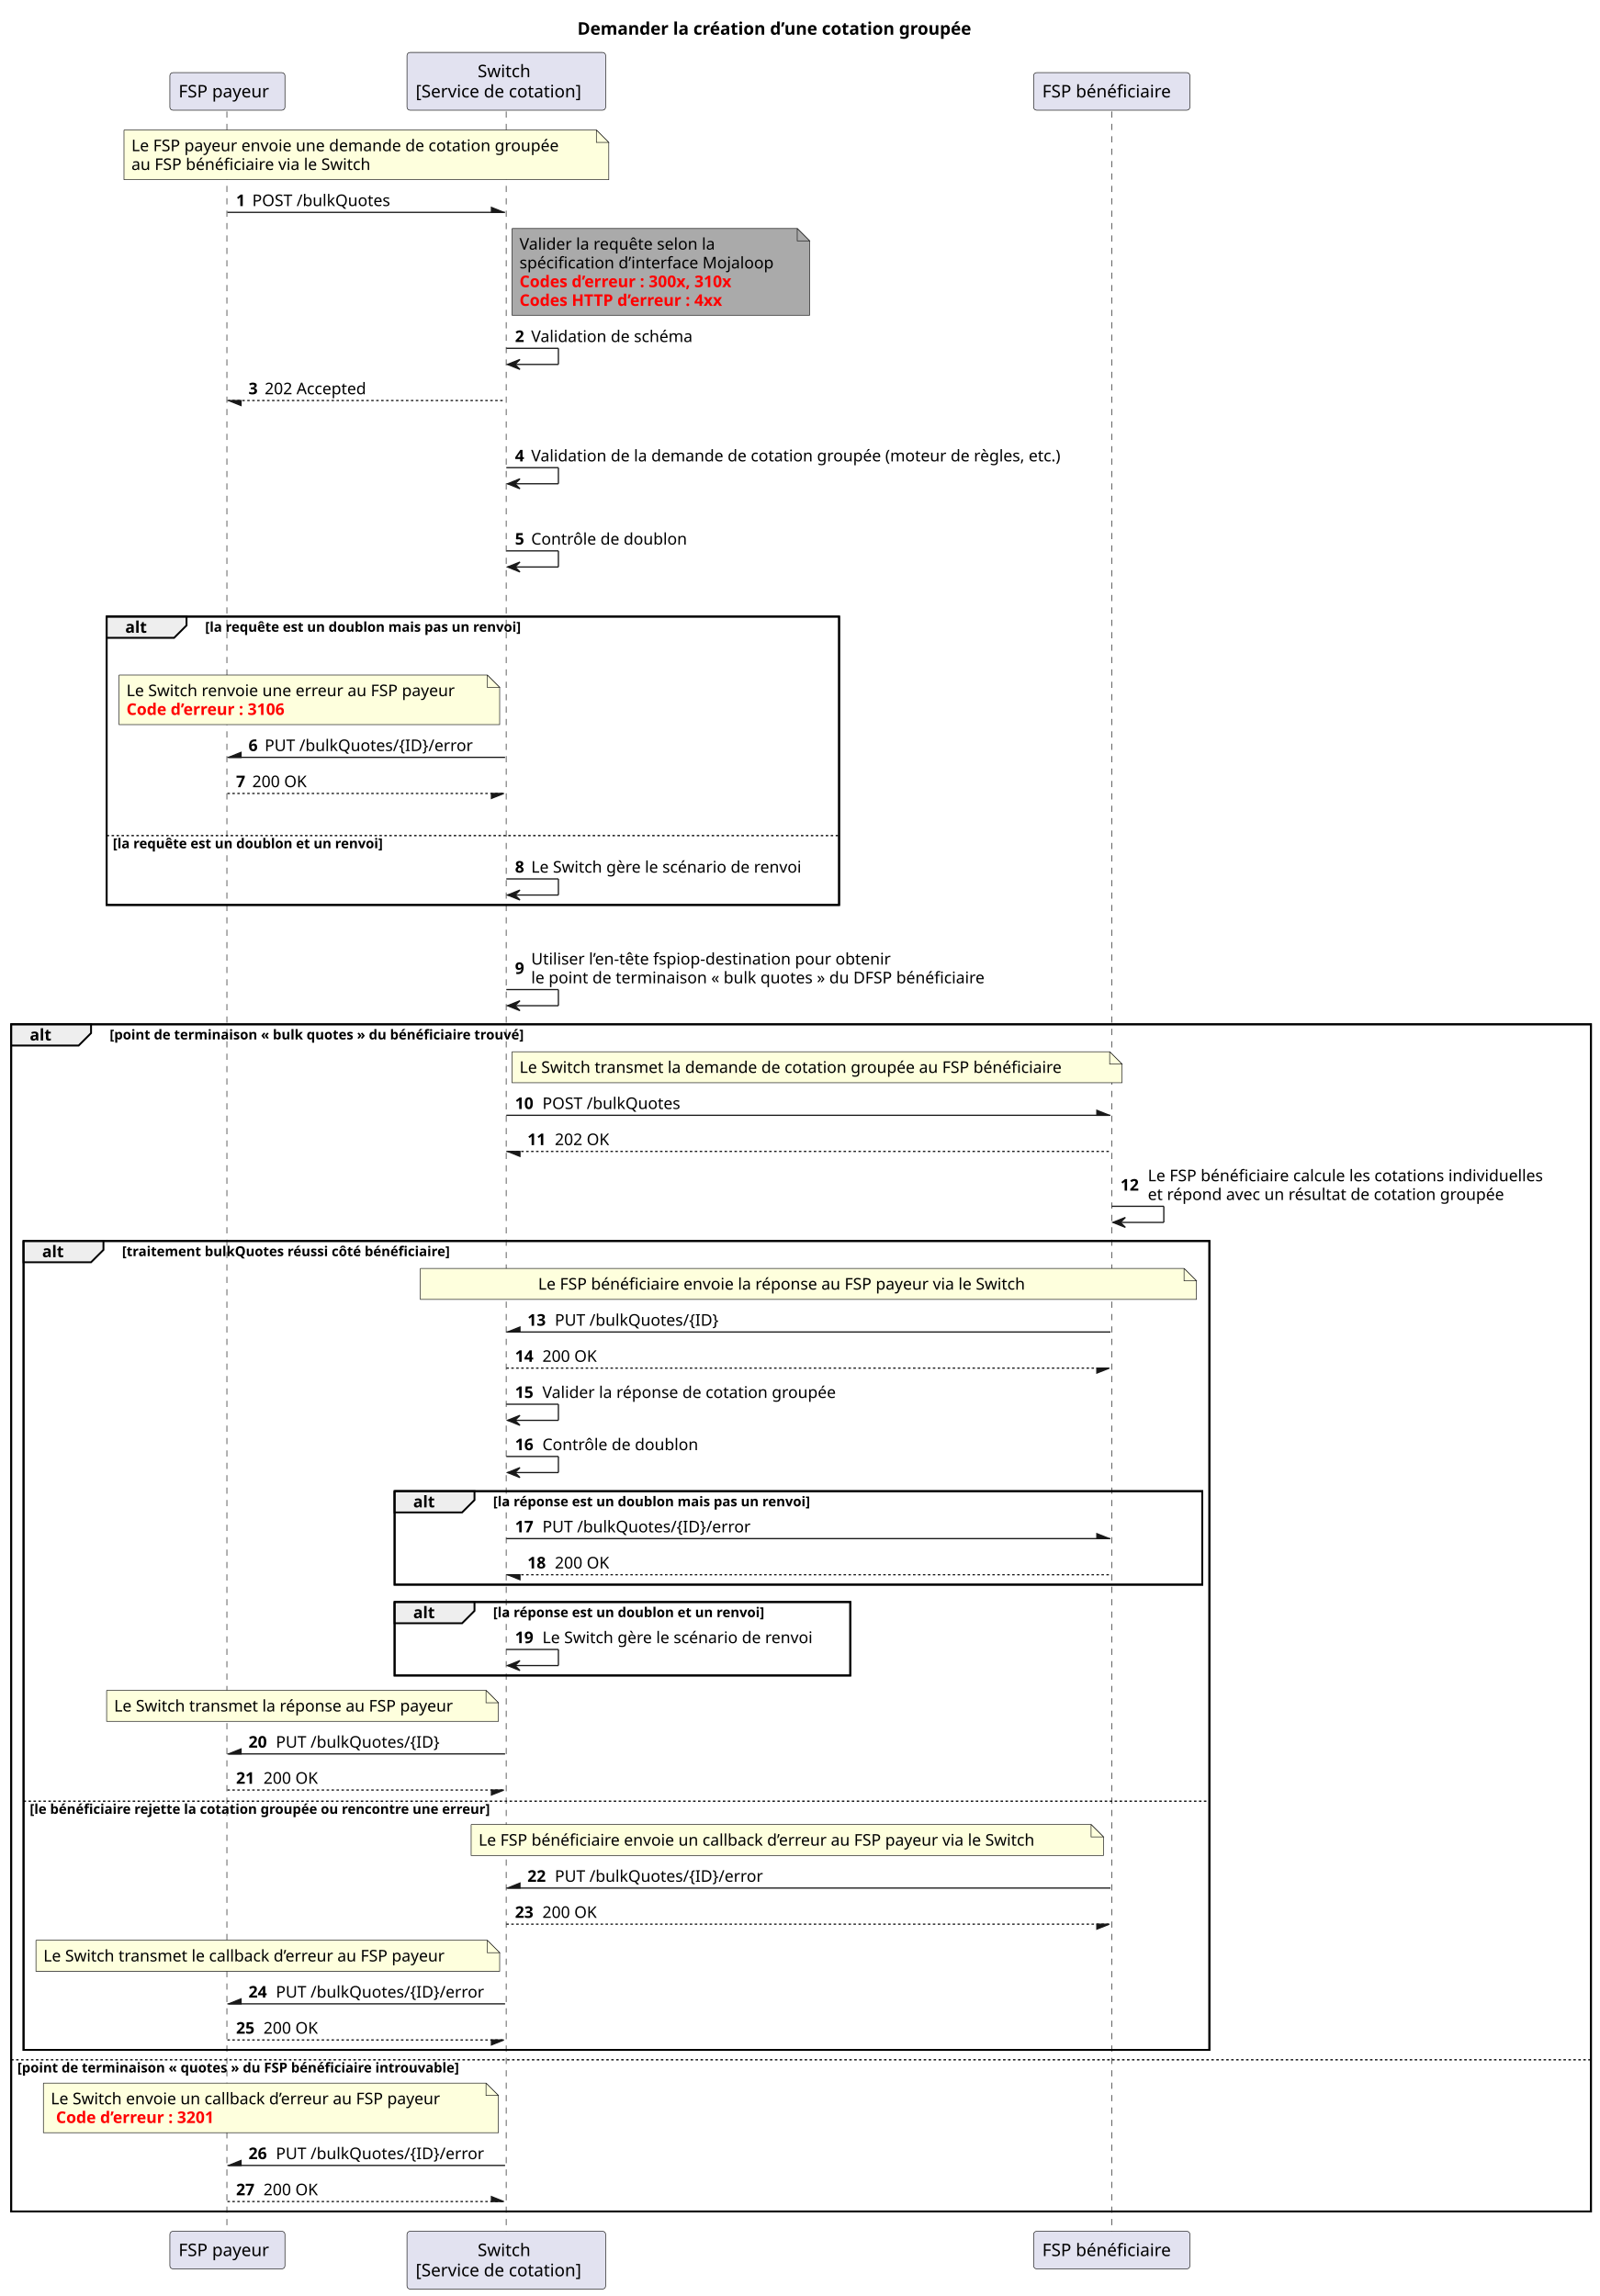
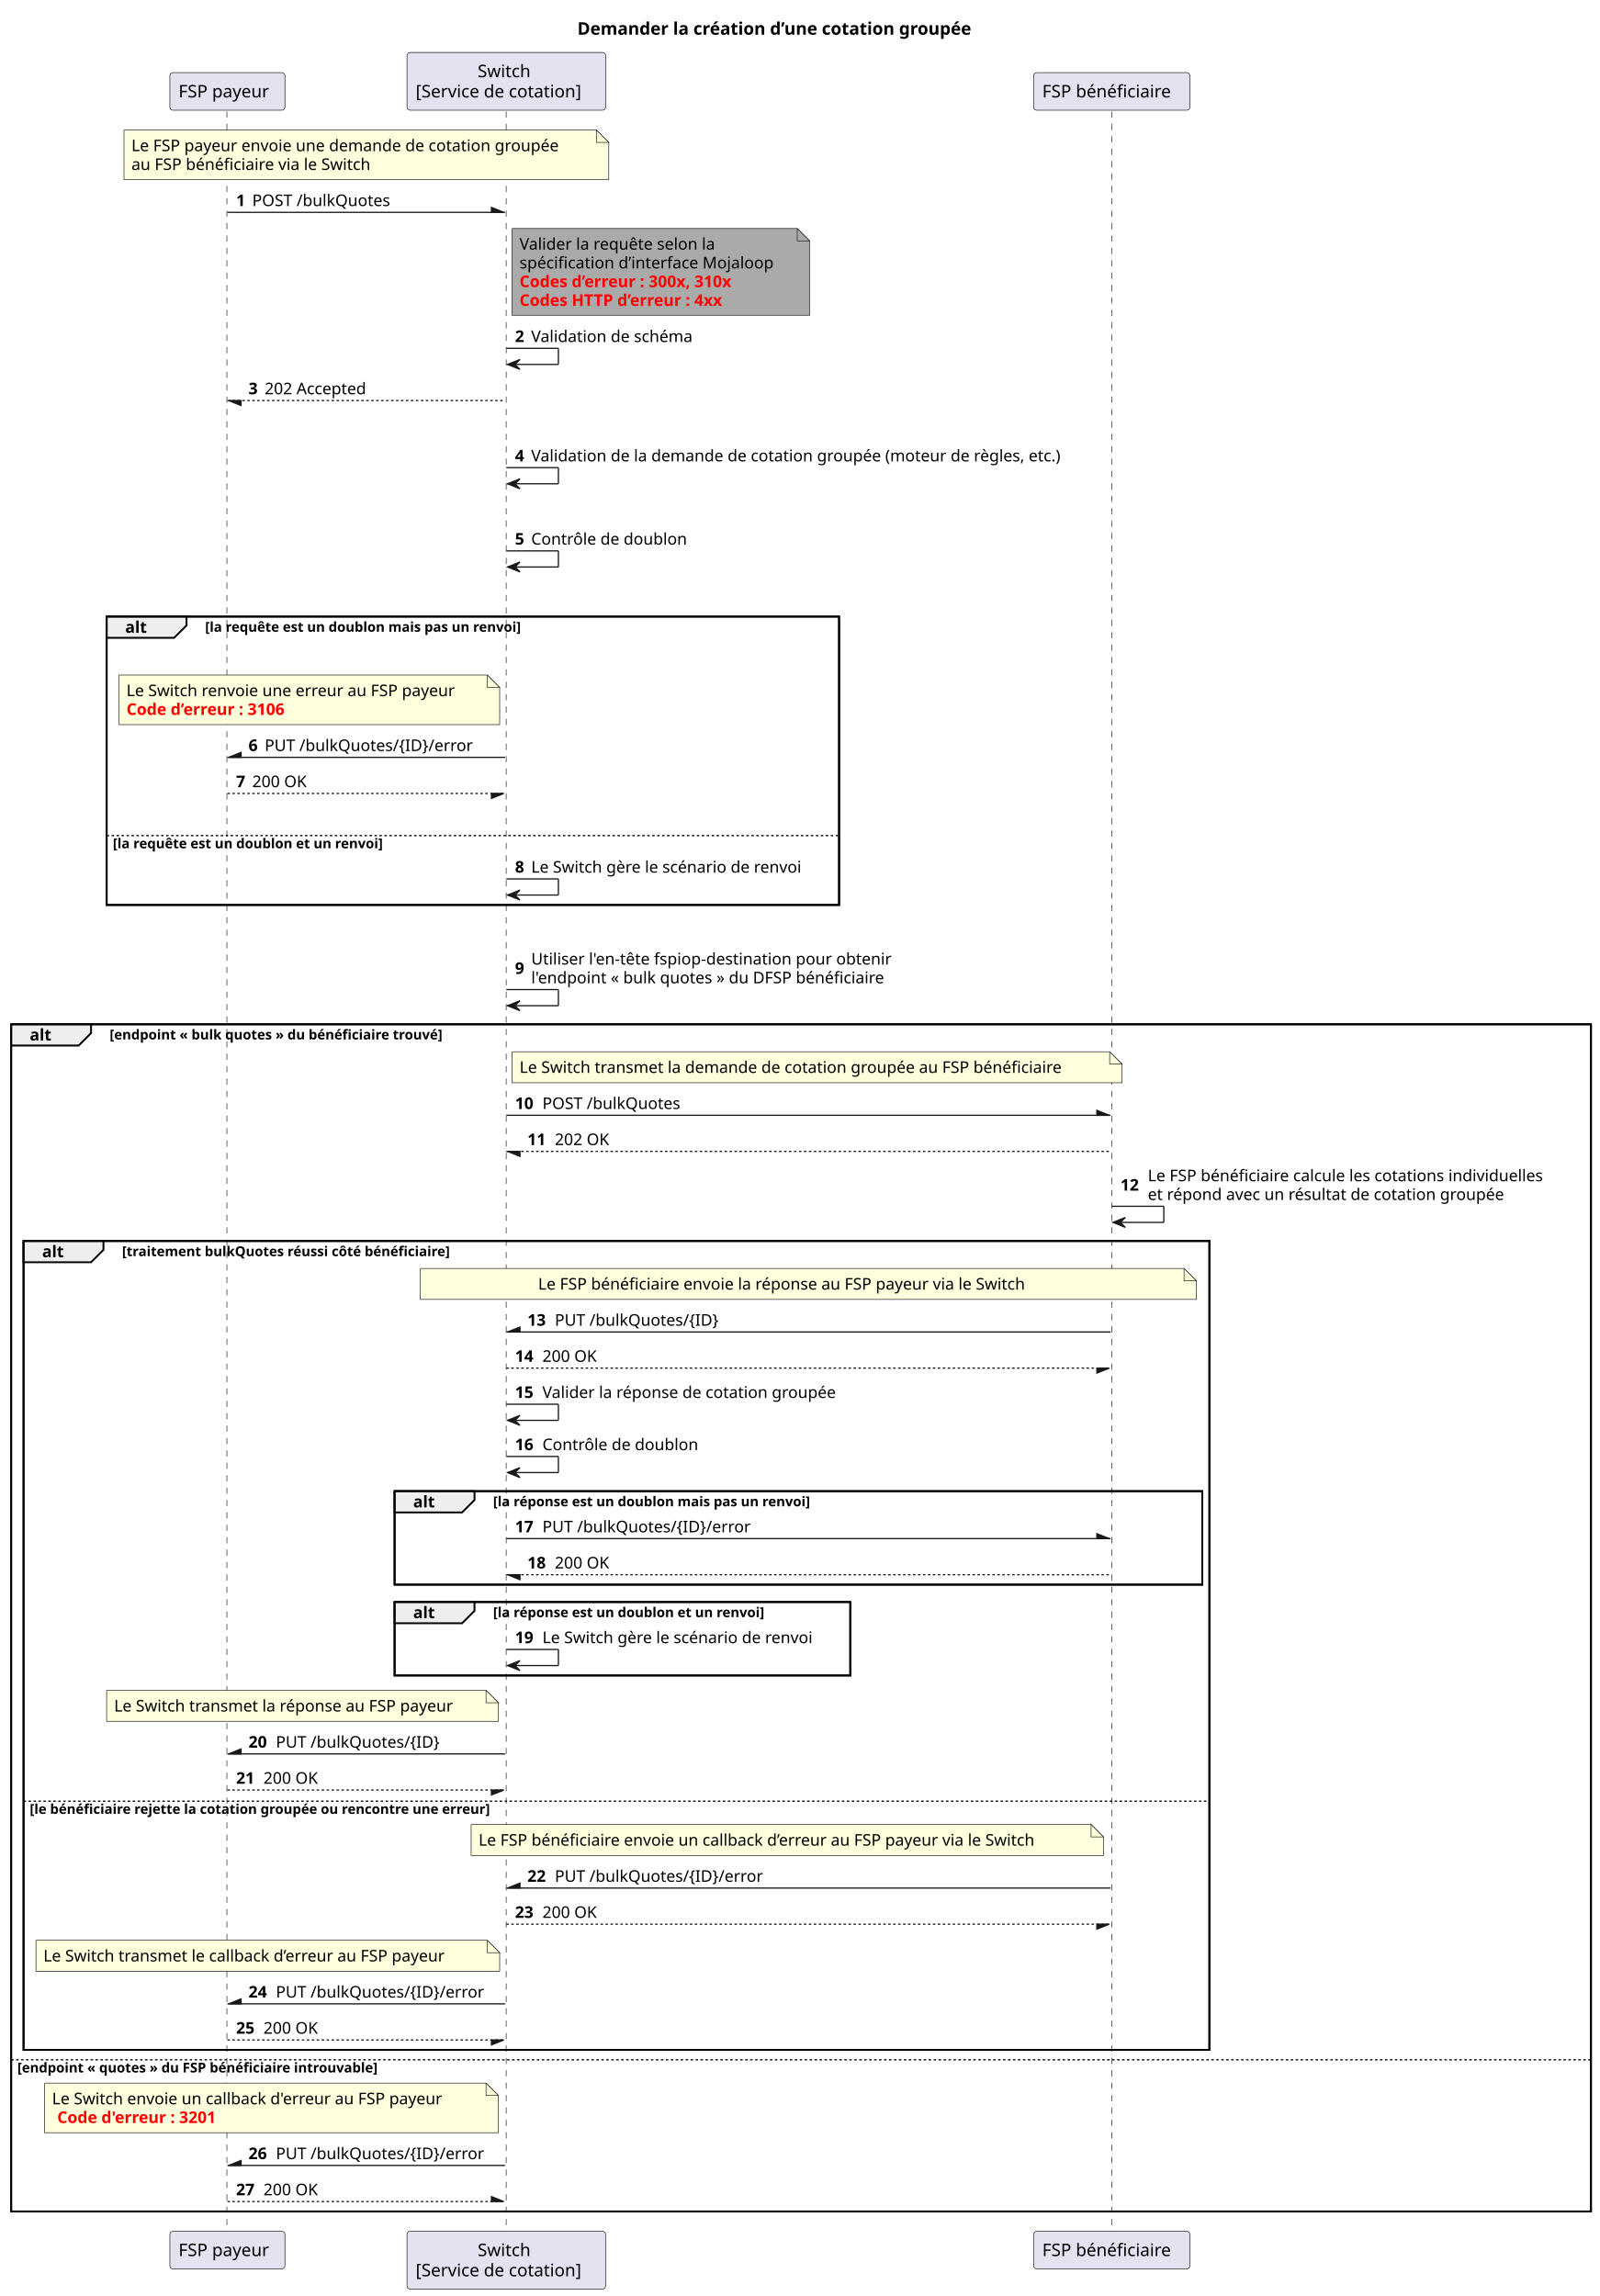
<svg xmlns="http://www.w3.org/2000/svg" contentStyleType="text/css" height="1852px" preserveAspectRatio="none" style="width:1290px;height:1852px;background:#FFFFFF;" version="1.1" viewBox="0 0 1290 1852" width="1290px" zoomAndPan="magnify">
  <defs />
  <g>
    <text fill="#000000" font-family="sans-serif" font-size="14" font-weight="bold" lengthAdjust="spacing" textLength="360.801" x="465.682" y="27.995">Demander la création d’une cotation groupée</text>
    <rect fill="none" height="232.602" style="stroke:#000000;stroke-width:1.5;" width="590.755" x="86" y="497.352" />
    <rect fill="none" height="957.594" style="stroke:#000000;stroke-width:1.5;" width="1274.164" x="9" y="826.219" />
    <rect fill="none" height="652.461" style="stroke:#000000;stroke-width:1.5;" width="956.436" x="19" y="1001.016" />
    <rect fill="none" height="75.398" style="stroke:#000000;stroke-width:1.5;" width="651.436" x="318.261" y="1202.812" />
    <rect fill="none" height="59.266" style="stroke:#000000;stroke-width:1.5;" width="367.54" x="318.261" y="1292.211" />
    <line style="stroke:#181818;stroke-width:0.5;stroke-dasharray:5.0,5.0;" x1="183" x2="183" y1="89.891" y2="1800.812" />
    <line style="stroke:#181818;stroke-width:0.5;stroke-dasharray:5.0,5.0;" x1="408.261" x2="408.261" y1="89.891" y2="1800.812" />
    <line style="stroke:#181818;stroke-width:0.5;stroke-dasharray:5.0,5.0;" x1="896.635" x2="896.635" y1="89.891" y2="1800.812" />
    <rect fill="#E2E2F0" height="30.297" rx="2.5" ry="2.5" style="stroke:#181818;stroke-width:0.5;" width="92.825" x="137" y="58.594" />
    <text fill="#000000" font-family="sans-serif" font-size="14" lengthAdjust="spacing" textLength="78.825" x="144" y="78.589">FSP payeur</text>
    <rect fill="#E2E2F0" height="30.297" rx="2.5" ry="2.5" style="stroke:#181818;stroke-width:0.5;" width="92.825" x="137" y="1799.812" />
    <text fill="#000000" font-family="sans-serif" font-size="14" lengthAdjust="spacing" textLength="78.825" x="144" y="1819.808">FSP payeur</text>
    <rect fill="#E2E2F0" height="46.594" rx="2.5" ry="2.5" style="stroke:#181818;stroke-width:0.5;" width="160.214" x="328.261" y="42.297" />
    <text fill="#000000" font-family="sans-serif" font-size="14" lengthAdjust="spacing" textLength="46.286" x="385.225" y="62.292">Switch</text>
    <text fill="#000000" font-family="sans-serif" font-size="14" lengthAdjust="spacing" textLength="146.214" x="335.261" y="78.589">[Service de cotation]</text>
    <rect fill="#E2E2F0" height="46.594" rx="2.5" ry="2.5" style="stroke:#181818;stroke-width:0.5;" width="160.214" x="328.261" y="1799.812" />
    <text fill="#000000" font-family="sans-serif" font-size="14" lengthAdjust="spacing" textLength="46.286" x="385.225" y="1819.808">Switch</text>
    <text fill="#000000" font-family="sans-serif" font-size="14" lengthAdjust="spacing" textLength="146.214" x="335.261" y="1836.104">[Service de cotation]</text>
    <rect fill="#E2E2F0" height="30.297" rx="2.5" ry="2.5" style="stroke:#181818;stroke-width:0.5;" width="126.061" x="833.635" y="58.594" />
    <text fill="#000000" font-family="sans-serif" font-size="14" lengthAdjust="spacing" textLength="112.061" x="840.635" y="78.589">FSP bénéficiaire</text>
    <rect fill="#E2E2F0" height="30.297" rx="2.5" ry="2.5" style="stroke:#181818;stroke-width:0.5;" width="126.061" x="833.635" y="1799.812" />
    <text fill="#000000" font-family="sans-serif" font-size="14" lengthAdjust="spacing" textLength="112.061" x="840.635" y="1819.808">FSP bénéficiaire</text>
    <path d="M100,104.891 L100,144.891 L491,144.891 L491,114.891 L481,104.891 L100,104.891 " fill="#FEFFDD" style="stroke:#181818;stroke-width:0.5;" />
    <path d="M481,104.891 L481,114.891 L491,114.891 L481,104.891 " fill="#FEFFDD" style="stroke:#181818;stroke-width:0.5;" />
    <text fill="#000000" font-family="sans-serif" font-size="13" lengthAdjust="spacing" textLength="370.056" x="106" y="121.957">Le FSP payeur envoie une demande de cotation groupée</text>
    <text fill="#000000" font-family="sans-serif" font-size="13" lengthAdjust="spacing" textLength="210.653" x="106" y="137.09">au FSP bénéficiaire via le Switch</text>
    <polygon fill="#181818" points="396.368,167.289,406.368,171.289,396.368,171.289" style="stroke:#181818;stroke-width:1.0;" />
    <line style="stroke:#181818;stroke-width:1.0;" x1="183.413" x2="407.368" y1="171.289" y2="171.289" />
    <text fill="#000000" font-family="sans-serif" font-size="13" font-weight="bold" lengthAdjust="spacing" textLength="9.045" x="190.413" y="166.223">1</text>
    <text fill="#000000" font-family="sans-serif" font-size="13" lengthAdjust="spacing" textLength="116.702" x="203.458" y="166.223">POST /bulkQuotes</text>
    <path d="M413,184.289 L413,254.289 L653,254.289 L653,194.289 L643,184.289 L413,184.289 " fill="#AAAAAA" style="stroke:#181818;stroke-width:0.5;" />
    <path d="M643,184.289 L643,194.289 L653,194.289 L643,184.289 " fill="#AAAAAA" style="stroke:#181818;stroke-width:0.5;" />
    <text fill="#000000" font-family="sans-serif" font-size="13" lengthAdjust="spacing" textLength="170.866" x="419" y="201.356">Valider la requête selon la</text>
    <text fill="#000000" font-family="sans-serif" font-size="13" lengthAdjust="spacing" textLength="219.134" x="419" y="216.489">spécification d’interface Mojaloop</text>
    <text fill="#FF0000" font-family="sans-serif" font-size="13" font-weight="bold" lengthAdjust="spacing" textLength="203.982" x="419" y="231.622">Codes d’erreur : 300x, 310x</text>
    <text fill="#FF0000" font-family="sans-serif" font-size="13" font-weight="bold" lengthAdjust="spacing" textLength="191.959" x="419" y="246.754">Codes HTTP d’erreur : 4xx</text>
    <line style="stroke:#181818;stroke-width:1.0;" x1="408.368" x2="450.368" y1="280.953" y2="280.953" />
    <line style="stroke:#181818;stroke-width:1.0;" x1="450.368" x2="450.368" y1="280.953" y2="293.953" />
    <line style="stroke:#181818;stroke-width:1.0;" x1="409.368" x2="450.368" y1="293.953" y2="293.953" />
    <polygon fill="#181818" points="419.368,289.953,409.368,293.953,419.368,297.953,415.368,293.953" style="stroke:#181818;stroke-width:1.0;" />
    <text fill="#000000" font-family="sans-serif" font-size="13" font-weight="bold" lengthAdjust="spacing" textLength="9.045" x="415.368" y="275.887">2</text>
    <text fill="#000000" font-family="sans-serif" font-size="13" lengthAdjust="spacing" textLength="140.505" x="428.413" y="275.887">Validation de schéma</text>
    <polygon fill="#181818" points="194.413,323.086,184.413,323.086,194.413,327.086" style="stroke:#181818;stroke-width:1.0;" />
    <line style="stroke:#181818;stroke-width:1.0;stroke-dasharray:2.0,2.0;" x1="183.413" x2="407.368" y1="323.086" y2="323.086" />
    <text fill="#000000" font-family="sans-serif" font-size="13" font-weight="bold" lengthAdjust="spacing" textLength="9.045" x="200.413" y="318.02">3</text>
    <text fill="#000000" font-family="sans-serif" font-size="13" lengthAdjust="spacing" textLength="89.731" x="213.458" y="318.02">202 Accepted</text>
    <line style="stroke:#181818;stroke-width:1.0;" x1="408.368" x2="450.368" y1="377.219" y2="377.219" />
    <line style="stroke:#181818;stroke-width:1.0;" x1="450.368" x2="450.368" y1="377.219" y2="390.219" />
    <line style="stroke:#181818;stroke-width:1.0;" x1="409.368" x2="450.368" y1="390.219" y2="390.219" />
    <polygon fill="#181818" points="419.368,386.219,409.368,390.219,419.368,394.219,415.368,390.219" style="stroke:#181818;stroke-width:1.0;" />
    <text fill="#000000" font-family="sans-serif" font-size="13" font-weight="bold" lengthAdjust="spacing" textLength="9.045" x="415.368" y="372.153">4</text>
    <text fill="#000000" font-family="sans-serif" font-size="13" lengthAdjust="spacing" textLength="461.252" x="428.413" y="372.153">Validation de la demande de cotation groupée (moteur de règles, etc.)</text>
    <line style="stroke:#181818;stroke-width:1.0;" x1="408.368" x2="450.368" y1="444.352" y2="444.352" />
    <line style="stroke:#181818;stroke-width:1.0;" x1="450.368" x2="450.368" y1="444.352" y2="457.352" />
    <line style="stroke:#181818;stroke-width:1.0;" x1="409.368" x2="450.368" y1="457.352" y2="457.352" />
    <polygon fill="#181818" points="419.368,453.352,409.368,457.352,419.368,461.352,415.368,457.352" style="stroke:#181818;stroke-width:1.0;" />
    <text fill="#000000" font-family="sans-serif" font-size="13" font-weight="bold" lengthAdjust="spacing" textLength="9.045" x="415.368" y="439.286">5</text>
    <text fill="#000000" font-family="sans-serif" font-size="13" lengthAdjust="spacing" textLength="132.292" x="428.413" y="439.286">Contrôle de doublon</text>
    <path d="M86,497.352 L150.443,497.352 L150.443,504.484 L140.443,514.484 L86,514.484 L86,497.352 " fill="#EEEEEE" style="stroke:#000000;stroke-width:1.5;" />
    <rect fill="none" height="232.602" style="stroke:#000000;stroke-width:1.5;" width="590.755" x="86" y="497.352" />
    <text fill="#000000" font-family="sans-serif" font-size="13" font-weight="bold" lengthAdjust="spacing" textLength="19.443" x="101" y="510.418">alt</text>
    <text fill="#000000" font-family="sans-serif" font-size="11" font-weight="bold" lengthAdjust="spacing" textLength="291.801" x="165.443" y="509.562">[la requête est un doublon mais pas un renvoi]</text>
    <path d="M96,544.484 L96,584.484 L403,584.484 L403,554.484 L393,544.484 L96,544.484 " fill="#FEFFDD" style="stroke:#181818;stroke-width:0.5;" />
    <path d="M393,544.484 L393,554.484 L403,554.484 L393,544.484 " fill="#FEFFDD" style="stroke:#181818;stroke-width:0.5;" />
    <text fill="#000000" font-family="sans-serif" font-size="13" lengthAdjust="spacing" textLength="286" x="102" y="561.551">Le Switch renvoie une erreur au FSP payeur</text>
    <text fill="#FF0000" font-family="sans-serif" font-size="13" font-weight="bold" lengthAdjust="spacing" textLength="151.918" x="102" y="576.684">Code d’erreur : 3106</text>
    <polygon fill="#181818" points="194.413,606.883,184.413,610.883,194.413,610.883" style="stroke:#181818;stroke-width:1.0;" />
    <line style="stroke:#181818;stroke-width:1.0;" x1="183.413" x2="407.368" y1="610.883" y2="610.883" />
    <text fill="#000000" font-family="sans-serif" font-size="13" font-weight="bold" lengthAdjust="spacing" textLength="9.045" x="200.413" y="605.817">6</text>
    <text fill="#000000" font-family="sans-serif" font-size="13" lengthAdjust="spacing" textLength="178.864" x="213.458" y="605.817">PUT /bulkQuotes/{ID}/error</text>
    <polygon fill="#181818" points="396.368,640.016,406.368,640.016,396.368,644.016" style="stroke:#181818;stroke-width:1.0;" />
    <line style="stroke:#181818;stroke-width:1.0;stroke-dasharray:2.0,2.0;" x1="183.413" x2="407.368" y1="640.016" y2="640.016" />
    <text fill="#000000" font-family="sans-serif" font-size="13" font-weight="bold" lengthAdjust="spacing" textLength="9.045" x="190.413" y="634.95">7</text>
    <text fill="#000000" font-family="sans-serif" font-size="13" lengthAdjust="spacing" textLength="47.703" x="203.458" y="634.95">200 OK</text>
    <line style="stroke:#000000;stroke-width:1.0;stroke-dasharray:2.0,2.0;" x1="86" x2="676.755" y1="674.016" y2="674.016" />
    <text fill="#000000" font-family="sans-serif" font-size="11" font-weight="bold" lengthAdjust="spacing" textLength="249.643" x="91" y="684.226">[la requête est un doublon et un renvoi]</text>
    <line style="stroke:#181818;stroke-width:1.0;" x1="408.368" x2="450.368" y1="708.953" y2="708.953" />
    <line style="stroke:#181818;stroke-width:1.0;" x1="450.368" x2="450.368" y1="708.953" y2="721.953" />
    <line style="stroke:#181818;stroke-width:1.0;" x1="409.368" x2="450.368" y1="721.953" y2="721.953" />
    <polygon fill="#181818" points="419.368,717.953,409.368,721.953,419.368,725.953,415.368,721.953" style="stroke:#181818;stroke-width:1.0;" />
    <text fill="#000000" font-family="sans-serif" font-size="13" font-weight="bold" lengthAdjust="spacing" textLength="9.045" x="415.368" y="703.887">8</text>
    <text fill="#000000" font-family="sans-serif" font-size="13" lengthAdjust="spacing" textLength="236.342" x="428.413" y="703.887">Le Switch gère le scénario de renvoi</text>
    <line style="stroke:#181818;stroke-width:1.0;" x1="408.368" x2="450.368" y1="798.219" y2="798.219" />
    <line style="stroke:#181818;stroke-width:1.0;" x1="450.368" x2="450.368" y1="798.219" y2="811.219" />
    <line style="stroke:#181818;stroke-width:1.0;" x1="409.368" x2="450.368" y1="811.219" y2="811.219" />
    <polygon fill="#181818" points="419.368,807.219,409.368,811.219,419.368,815.219,415.368,811.219" style="stroke:#181818;stroke-width:1.0;" />
    <text fill="#000000" font-family="sans-serif" font-size="13" font-weight="bold" lengthAdjust="spacing" textLength="9.045" x="415.368" y="785.586">9</text>
-     <text fill="#000000" font-family="sans-serif" font-size="13" lengthAdjust="spacing" textLength="310.191" x="428.413" y="778.02">Utiliser l’en-tête fspiop-destination pour obtenir</text>
-     <text fill="#000000" font-family="sans-serif" font-size="13" lengthAdjust="spacing" textLength="394.113" x="428.413" y="793.153">le point de terminaison « bulk quotes » du DFSP bénéficiaire</text>
+     <text fill="#000000" font-family="sans-serif" font-size="13" lengthAdjust="spacing" textLength="309.632" x="428.413" y="778.02">Utiliser l'en-tête fspiop-destination pour obtenir</text>
+     <text fill="#000000" font-family="sans-serif" font-size="13" lengthAdjust="spacing" textLength="308.033" x="428.413" y="793.153">l'endpoint « bulk quotes » du DFSP bénéficiaire</text>
    <path d="M9,826.219 L73.443,826.219 L73.443,833.352 L63.443,843.352 L9,843.352 L9,826.219 " fill="#EEEEEE" style="stroke:#000000;stroke-width:1.5;" />
    <rect fill="none" height="957.594" style="stroke:#000000;stroke-width:1.5;" width="1274.164" x="9" y="826.219" />
    <text fill="#000000" font-family="sans-serif" font-size="13" font-weight="bold" lengthAdjust="spacing" textLength="19.443" x="24" y="839.286">alt</text>
-     <text fill="#000000" font-family="sans-serif" font-size="11" font-weight="bold" lengthAdjust="spacing" textLength="379.973" x="88.443" y="838.429">[point de terminaison « bulk quotes » du bénéficiaire trouvé]</text>
+     <text fill="#000000" font-family="sans-serif" font-size="11" font-weight="bold" lengthAdjust="spacing" textLength="305.809" x="88.443" y="838.429">[endpoint « bulk quotes » du bénéficiaire trouvé]</text>
    <path d="M413,848.352 L413,873.352 L905,873.352 L905,858.352 L895,848.352 L413,848.352 " fill="#FEFFDD" style="stroke:#181818;stroke-width:0.5;" />
    <path d="M895,848.352 L895,858.352 L905,858.352 L895,848.352 " fill="#FEFFDD" style="stroke:#181818;stroke-width:0.5;" />
    <text fill="#000000" font-family="sans-serif" font-size="13" lengthAdjust="spacing" textLength="471.155" x="419" y="865.418">Le Switch transmet la demande de cotation groupée au FSP bénéficiaire</text>
    <polygon fill="#181818" points="884.665,895.617,894.665,899.617,884.665,899.617" style="stroke:#181818;stroke-width:1.0;" />
    <line style="stroke:#181818;stroke-width:1.0;" x1="408.368" x2="895.665" y1="899.617" y2="899.617" />
    <text fill="#000000" font-family="sans-serif" font-size="13" font-weight="bold" lengthAdjust="spacing" textLength="18.091" x="415.368" y="894.551">10</text>
    <text fill="#000000" font-family="sans-serif" font-size="13" lengthAdjust="spacing" textLength="116.702" x="437.459" y="894.551">POST /bulkQuotes</text>
    <polygon fill="#181818" points="419.368,928.75,409.368,928.75,419.368,932.75" style="stroke:#181818;stroke-width:1.0;" />
    <line style="stroke:#181818;stroke-width:1.0;stroke-dasharray:2.0,2.0;" x1="408.368" x2="895.665" y1="928.75" y2="928.75" />
    <text fill="#000000" font-family="sans-serif" font-size="13" font-weight="bold" lengthAdjust="spacing" textLength="18.091" x="425.368" y="923.684">11</text>
    <text fill="#000000" font-family="sans-serif" font-size="13" lengthAdjust="spacing" textLength="47.703" x="447.459" y="923.684">202 OK</text>
    <line style="stroke:#181818;stroke-width:1.0;" x1="896.665" x2="938.665" y1="973.016" y2="973.016" />
    <line style="stroke:#181818;stroke-width:1.0;" x1="938.665" x2="938.665" y1="973.016" y2="986.016" />
    <line style="stroke:#181818;stroke-width:1.0;" x1="897.665" x2="938.665" y1="986.016" y2="986.016" />
    <polygon fill="#181818" points="907.665,982.016,897.665,986.016,907.665,990.016,903.665,986.016" style="stroke:#181818;stroke-width:1.0;" />
    <text fill="#000000" font-family="sans-serif" font-size="13" font-weight="bold" lengthAdjust="spacing" textLength="18.091" x="903.665" y="960.383">12</text>
    <text fill="#000000" font-family="sans-serif" font-size="13" lengthAdjust="spacing" textLength="345.408" x="925.756" y="952.817">Le FSP bénéficiaire calcule les cotations individuelles</text>
    <text fill="#000000" font-family="sans-serif" font-size="13" lengthAdjust="spacing" textLength="308.826" x="925.756" y="967.95">et répond avec un résultat de cotation groupée</text>
    <path d="M19,1001.016 L83.443,1001.016 L83.443,1008.148 L73.443,1018.148 L19,1018.148 L19,1001.016 " fill="#EEEEEE" style="stroke:#000000;stroke-width:1.5;" />
    <rect fill="none" height="652.461" style="stroke:#000000;stroke-width:1.5;" width="956.436" x="19" y="1001.016" />
    <text fill="#000000" font-family="sans-serif" font-size="13" font-weight="bold" lengthAdjust="spacing" textLength="19.443" x="34" y="1014.082">alt</text>
    <text fill="#000000" font-family="sans-serif" font-size="11" font-weight="bold" lengthAdjust="spacing" textLength="300.706" x="98.443" y="1013.226">[traitement bulkQuotes réussi côté bénéficiaire]</text>
    <path d="M339,1023.148 L339,1048.148 L965,1048.148 L965,1033.148 L955,1023.148 L339,1023.148 " fill="#FEFFDD" style="stroke:#181818;stroke-width:0.5;" />
    <path d="M955,1023.148 L955,1033.148 L965,1033.148 L955,1023.148 " fill="#FEFFDD" style="stroke:#181818;stroke-width:0.5;" />
    <text fill="#000000" font-family="sans-serif" font-size="13" lengthAdjust="spacing" textLength="427.381" x="434.027" y="1040.215">Le FSP bénéficiaire envoie la réponse au FSP payeur via le Switch</text>
    <polygon fill="#181818" points="419.368,1070.414,409.368,1074.414,419.368,1074.414" style="stroke:#181818;stroke-width:1.0;" />
    <line style="stroke:#181818;stroke-width:1.0;" x1="408.368" x2="895.665" y1="1074.414" y2="1074.414" />
    <text fill="#000000" font-family="sans-serif" font-size="13" font-weight="bold" lengthAdjust="spacing" textLength="18.091" x="425.368" y="1069.348">13</text>
    <text fill="#000000" font-family="sans-serif" font-size="13" lengthAdjust="spacing" textLength="142.499" x="447.459" y="1069.348">PUT /bulkQuotes/{ID}</text>
    <polygon fill="#181818" points="884.665,1103.547,894.665,1103.547,884.665,1107.547" style="stroke:#181818;stroke-width:1.0;" />
    <line style="stroke:#181818;stroke-width:1.0;stroke-dasharray:2.0,2.0;" x1="408.368" x2="895.665" y1="1103.547" y2="1103.547" />
    <text fill="#000000" font-family="sans-serif" font-size="13" font-weight="bold" lengthAdjust="spacing" textLength="18.091" x="415.368" y="1098.481">14</text>
    <text fill="#000000" font-family="sans-serif" font-size="13" lengthAdjust="spacing" textLength="47.703" x="437.459" y="1098.481">200 OK</text>
    <line style="stroke:#181818;stroke-width:1.0;" x1="408.368" x2="450.368" y1="1132.68" y2="1132.68" />
    <line style="stroke:#181818;stroke-width:1.0;" x1="450.368" x2="450.368" y1="1132.68" y2="1145.68" />
    <line style="stroke:#181818;stroke-width:1.0;" x1="409.368" x2="450.368" y1="1145.68" y2="1145.68" />
    <polygon fill="#181818" points="419.368,1141.68,409.368,1145.68,419.368,1149.68,415.368,1145.68" style="stroke:#181818;stroke-width:1.0;" />
    <text fill="#000000" font-family="sans-serif" font-size="13" font-weight="bold" lengthAdjust="spacing" textLength="18.091" x="415.368" y="1127.614">15</text>
    <text fill="#000000" font-family="sans-serif" font-size="13" lengthAdjust="spacing" textLength="253.83" x="437.459" y="1127.614">Valider la réponse de cotation groupée</text>
    <line style="stroke:#181818;stroke-width:1.0;" x1="408.368" x2="450.368" y1="1174.812" y2="1174.812" />
    <line style="stroke:#181818;stroke-width:1.0;" x1="450.368" x2="450.368" y1="1174.812" y2="1187.812" />
    <line style="stroke:#181818;stroke-width:1.0;" x1="409.368" x2="450.368" y1="1187.812" y2="1187.812" />
    <polygon fill="#181818" points="419.368,1183.812,409.368,1187.812,419.368,1191.812,415.368,1187.812" style="stroke:#181818;stroke-width:1.0;" />
    <text fill="#000000" font-family="sans-serif" font-size="13" font-weight="bold" lengthAdjust="spacing" textLength="18.091" x="415.368" y="1169.747">16</text>
    <text fill="#000000" font-family="sans-serif" font-size="13" lengthAdjust="spacing" textLength="132.292" x="437.459" y="1169.747">Contrôle de doublon</text>
    <path d="M318.261,1202.812 L382.704,1202.812 L382.704,1209.945 L372.704,1219.945 L318.261,1219.945 L318.261,1202.812 " fill="#EEEEEE" style="stroke:#000000;stroke-width:1.5;" />
    <rect fill="none" height="75.398" style="stroke:#000000;stroke-width:1.5;" width="651.436" x="318.261" y="1202.812" />
    <text fill="#000000" font-family="sans-serif" font-size="13" font-weight="bold" lengthAdjust="spacing" textLength="19.443" x="333.261" y="1215.879">alt</text>
    <text fill="#000000" font-family="sans-serif" font-size="11" font-weight="bold" lengthAdjust="spacing" textLength="293.187" x="397.704" y="1215.023">[la réponse est un doublon mais pas un renvoi]</text>
    <polygon fill="#181818" points="884.665,1237.078,894.665,1241.078,884.665,1241.078" style="stroke:#181818;stroke-width:1.0;" />
    <line style="stroke:#181818;stroke-width:1.0;" x1="408.368" x2="895.665" y1="1241.078" y2="1241.078" />
    <text fill="#000000" font-family="sans-serif" font-size="13" font-weight="bold" lengthAdjust="spacing" textLength="18.091" x="415.368" y="1236.012">17</text>
    <text fill="#000000" font-family="sans-serif" font-size="13" lengthAdjust="spacing" textLength="178.864" x="437.459" y="1236.012">PUT /bulkQuotes/{ID}/error</text>
    <polygon fill="#181818" points="419.368,1270.211,409.368,1270.211,419.368,1274.211" style="stroke:#181818;stroke-width:1.0;" />
    <line style="stroke:#181818;stroke-width:1.0;stroke-dasharray:2.0,2.0;" x1="408.368" x2="895.665" y1="1270.211" y2="1270.211" />
    <text fill="#000000" font-family="sans-serif" font-size="13" font-weight="bold" lengthAdjust="spacing" textLength="18.091" x="425.368" y="1265.145">18</text>
    <text fill="#000000" font-family="sans-serif" font-size="13" lengthAdjust="spacing" textLength="47.703" x="447.459" y="1265.145">200 OK</text>
    <path d="M318.261,1292.211 L382.704,1292.211 L382.704,1299.344 L372.704,1309.344 L318.261,1309.344 L318.261,1292.211 " fill="#EEEEEE" style="stroke:#000000;stroke-width:1.5;" />
    <rect fill="none" height="59.266" style="stroke:#000000;stroke-width:1.5;" width="367.54" x="318.261" y="1292.211" />
    <text fill="#000000" font-family="sans-serif" font-size="13" font-weight="bold" lengthAdjust="spacing" textLength="19.443" x="333.261" y="1305.278">alt</text>
    <text fill="#000000" font-family="sans-serif" font-size="11" font-weight="bold" lengthAdjust="spacing" textLength="251.029" x="397.704" y="1304.421">[la réponse est un doublon et un renvoi]</text>
    <line style="stroke:#181818;stroke-width:1.0;" x1="408.368" x2="450.368" y1="1330.477" y2="1330.477" />
    <line style="stroke:#181818;stroke-width:1.0;" x1="450.368" x2="450.368" y1="1330.477" y2="1343.477" />
    <line style="stroke:#181818;stroke-width:1.0;" x1="409.368" x2="450.368" y1="1343.477" y2="1343.477" />
    <polygon fill="#181818" points="419.368,1339.477,409.368,1343.477,419.368,1347.477,415.368,1343.477" style="stroke:#181818;stroke-width:1.0;" />
    <text fill="#000000" font-family="sans-serif" font-size="13" font-weight="bold" lengthAdjust="spacing" textLength="18.091" x="415.368" y="1325.411">19</text>
    <text fill="#000000" font-family="sans-serif" font-size="13" lengthAdjust="spacing" textLength="236.342" x="437.459" y="1325.411">Le Switch gère le scénario de renvoi</text>
    <path d="M86,1363.477 L86,1388.477 L402,1388.477 L402,1373.477 L392,1363.477 L86,1363.477 " fill="#FEFFDD" style="stroke:#181818;stroke-width:0.5;" />
    <path d="M392,1363.477 L392,1373.477 L402,1373.477 L392,1363.477 " fill="#FEFFDD" style="stroke:#181818;stroke-width:0.5;" />
    <text fill="#000000" font-family="sans-serif" font-size="13" lengthAdjust="spacing" textLength="295.731" x="92" y="1380.543">Le Switch transmet la réponse au FSP payeur</text>
    <polygon fill="#181818" points="194.413,1410.742,184.413,1414.742,194.413,1414.742" style="stroke:#181818;stroke-width:1.0;" />
    <line style="stroke:#181818;stroke-width:1.0;" x1="183.413" x2="407.368" y1="1414.742" y2="1414.742" />
    <text fill="#000000" font-family="sans-serif" font-size="13" font-weight="bold" lengthAdjust="spacing" textLength="18.091" x="200.413" y="1409.676">20</text>
    <text fill="#000000" font-family="sans-serif" font-size="13" lengthAdjust="spacing" textLength="142.499" x="222.503" y="1409.676">PUT /bulkQuotes/{ID}</text>
    <polygon fill="#181818" points="396.368,1443.875,406.368,1443.875,396.368,1447.875" style="stroke:#181818;stroke-width:1.0;" />
    <line style="stroke:#181818;stroke-width:1.0;stroke-dasharray:2.0,2.0;" x1="183.413" x2="407.368" y1="1443.875" y2="1443.875" />
    <text fill="#000000" font-family="sans-serif" font-size="13" font-weight="bold" lengthAdjust="spacing" textLength="18.091" x="190.413" y="1438.809">21</text>
    <text fill="#000000" font-family="sans-serif" font-size="13" lengthAdjust="spacing" textLength="47.703" x="212.503" y="1438.809">200 OK</text>
    <line style="stroke:#000000;stroke-width:1.0;stroke-dasharray:2.0,2.0;" x1="19" x2="975.436" y1="1452.875" y2="1452.875" />
    <text fill="#000000" font-family="sans-serif" font-size="11" font-weight="bold" lengthAdjust="spacing" textLength="423.554" x="24" y="1463.085">[le bénéficiaire rejette la cotation groupée ou rencontre une erreur]</text>
    <path d="M380,1471.68 L380,1496.68 L890,1496.68 L890,1481.68 L880,1471.68 L380,1471.68 " fill="#FEFFDD" style="stroke:#181818;stroke-width:0.5;" />
    <path d="M880,1471.68 L880,1481.68 L890,1481.68 L880,1471.68 " fill="#FEFFDD" style="stroke:#181818;stroke-width:0.5;" />
    <text fill="#000000" font-family="sans-serif" font-size="13" lengthAdjust="spacing" textLength="489.741" x="386" y="1488.747">Le FSP bénéficiaire envoie un callback d’erreur au FSP payeur via le Switch</text>
    <polygon fill="#181818" points="419.368,1518.945,409.368,1522.945,419.368,1522.945" style="stroke:#181818;stroke-width:1.0;" />
    <line style="stroke:#181818;stroke-width:1.0;" x1="408.368" x2="895.665" y1="1522.945" y2="1522.945" />
    <text fill="#000000" font-family="sans-serif" font-size="13" font-weight="bold" lengthAdjust="spacing" textLength="18.091" x="425.368" y="1517.879">22</text>
    <text fill="#000000" font-family="sans-serif" font-size="13" lengthAdjust="spacing" textLength="178.864" x="447.459" y="1517.879">PUT /bulkQuotes/{ID}/error</text>
    <polygon fill="#181818" points="884.665,1552.078,894.665,1552.078,884.665,1556.078" style="stroke:#181818;stroke-width:1.0;" />
    <line style="stroke:#181818;stroke-width:1.0;stroke-dasharray:2.0,2.0;" x1="408.368" x2="895.665" y1="1552.078" y2="1552.078" />
    <text fill="#000000" font-family="sans-serif" font-size="13" font-weight="bold" lengthAdjust="spacing" textLength="18.091" x="415.368" y="1547.012">23</text>
    <text fill="#000000" font-family="sans-serif" font-size="13" lengthAdjust="spacing" textLength="47.703" x="437.459" y="1547.012">200 OK</text>
    <path d="M29,1565.078 L29,1590.078 L403,1590.078 L403,1575.078 L393,1565.078 L29,1565.078 " fill="#FEFFDD" style="stroke:#181818;stroke-width:0.5;" />
    <path d="M393,1565.078 L393,1575.078 L403,1575.078 L393,1565.078 " fill="#FEFFDD" style="stroke:#181818;stroke-width:0.5;" />
    <text fill="#000000" font-family="sans-serif" font-size="13" lengthAdjust="spacing" textLength="353.222" x="35" y="1582.145">Le Switch transmet le callback d’erreur au FSP payeur</text>
    <polygon fill="#181818" points="194.413,1612.344,184.413,1616.344,194.413,1616.344" style="stroke:#181818;stroke-width:1.0;" />
    <line style="stroke:#181818;stroke-width:1.0;" x1="183.413" x2="407.368" y1="1616.344" y2="1616.344" />
    <text fill="#000000" font-family="sans-serif" font-size="13" font-weight="bold" lengthAdjust="spacing" textLength="18.091" x="200.413" y="1611.278">24</text>
    <text fill="#000000" font-family="sans-serif" font-size="13" lengthAdjust="spacing" textLength="178.864" x="222.503" y="1611.278">PUT /bulkQuotes/{ID}/error</text>
    <polygon fill="#181818" points="396.368,1645.477,406.368,1645.477,396.368,1649.477" style="stroke:#181818;stroke-width:1.0;" />
    <line style="stroke:#181818;stroke-width:1.0;stroke-dasharray:2.0,2.0;" x1="183.413" x2="407.368" y1="1645.477" y2="1645.477" />
    <text fill="#000000" font-family="sans-serif" font-size="13" font-weight="bold" lengthAdjust="spacing" textLength="18.091" x="190.413" y="1640.411">25</text>
    <text fill="#000000" font-family="sans-serif" font-size="13" lengthAdjust="spacing" textLength="47.703" x="212.503" y="1640.411">200 OK</text>
    <line style="stroke:#000000;stroke-width:1.0;stroke-dasharray:2.0,2.0;" x1="9" x2="1283.164" y1="1661.477" y2="1661.477" />
-     <text fill="#000000" font-family="sans-serif" font-size="11" font-weight="bold" lengthAdjust="spacing" textLength="407.349" x="14" y="1671.687">[point de terminaison « quotes » du FSP bénéficiaire introuvable]</text>
-     <path d="M35,1680.281 L35,1720.281 L402,1720.281 L402,1690.281 L392,1680.281 L35,1680.281 " fill="#FEFFDD" style="stroke:#181818;stroke-width:0.5;" />
+     <text fill="#000000" font-family="sans-serif" font-size="11" font-weight="bold" lengthAdjust="spacing" textLength="333.185" x="14" y="1671.687">[endpoint « quotes » du FSP bénéficiaire introuvable]</text>
+     <path d="M36,1680.281 L36,1720.281 L402,1720.281 L402,1690.281 L392,1680.281 L36,1680.281 " fill="#FEFFDD" style="stroke:#181818;stroke-width:0.5;" />
    <path d="M392,1680.281 L392,1690.281 L402,1690.281 L392,1680.281 " fill="#FEFFDD" style="stroke:#181818;stroke-width:0.5;" />
-     <text fill="#000000" font-family="sans-serif" font-size="13" lengthAdjust="spacing" textLength="342.405" x="41" y="1697.348">Le Switch envoie un callback d’erreur au FSP payeur</text>
-     <text fill="#000000" font-family="sans-serif" font-size="13" lengthAdjust="spacing" textLength="4.132" x="41" y="1712.481"> </text>
-     <text fill="#FF0000" font-family="sans-serif" font-size="13" font-weight="bold" lengthAdjust="spacing" textLength="151.918" x="45.132" y="1712.481">Code d’erreur : 3201</text>
+     <text fill="#000000" font-family="sans-serif" font-size="13" lengthAdjust="spacing" textLength="341.847" x="42" y="1697.348">Le Switch envoie un callback d'erreur au FSP payeur</text>
+     <text fill="#000000" font-family="sans-serif" font-size="13" lengthAdjust="spacing" textLength="4.132" x="42" y="1712.481"> </text>
+     <text fill="#FF0000" font-family="sans-serif" font-size="13" font-weight="bold" lengthAdjust="spacing" textLength="150.96" x="46.132" y="1712.481">Code d'erreur : 3201</text>
    <polygon fill="#181818" points="194.413,1742.68,184.413,1746.68,194.413,1746.68" style="stroke:#181818;stroke-width:1.0;" />
    <line style="stroke:#181818;stroke-width:1.0;" x1="183.413" x2="407.368" y1="1746.68" y2="1746.68" />
    <text fill="#000000" font-family="sans-serif" font-size="13" font-weight="bold" lengthAdjust="spacing" textLength="18.091" x="200.413" y="1741.614">26</text>
    <text fill="#000000" font-family="sans-serif" font-size="13" lengthAdjust="spacing" textLength="178.864" x="222.503" y="1741.614">PUT /bulkQuotes/{ID}/error</text>
    <polygon fill="#181818" points="396.368,1771.812,406.368,1775.812,396.368,1775.812" style="stroke:#181818;stroke-width:1.0;" />
    <line style="stroke:#181818;stroke-width:1.0;stroke-dasharray:2.0,2.0;" x1="183.413" x2="407.368" y1="1775.812" y2="1775.812" />
    <text fill="#000000" font-family="sans-serif" font-size="13" font-weight="bold" lengthAdjust="spacing" textLength="18.091" x="190.413" y="1770.747">27</text>
    <text fill="#000000" font-family="sans-serif" font-size="13" lengthAdjust="spacing" textLength="47.703" x="212.503" y="1770.747">200 OK</text>
  </g>
</svg>
